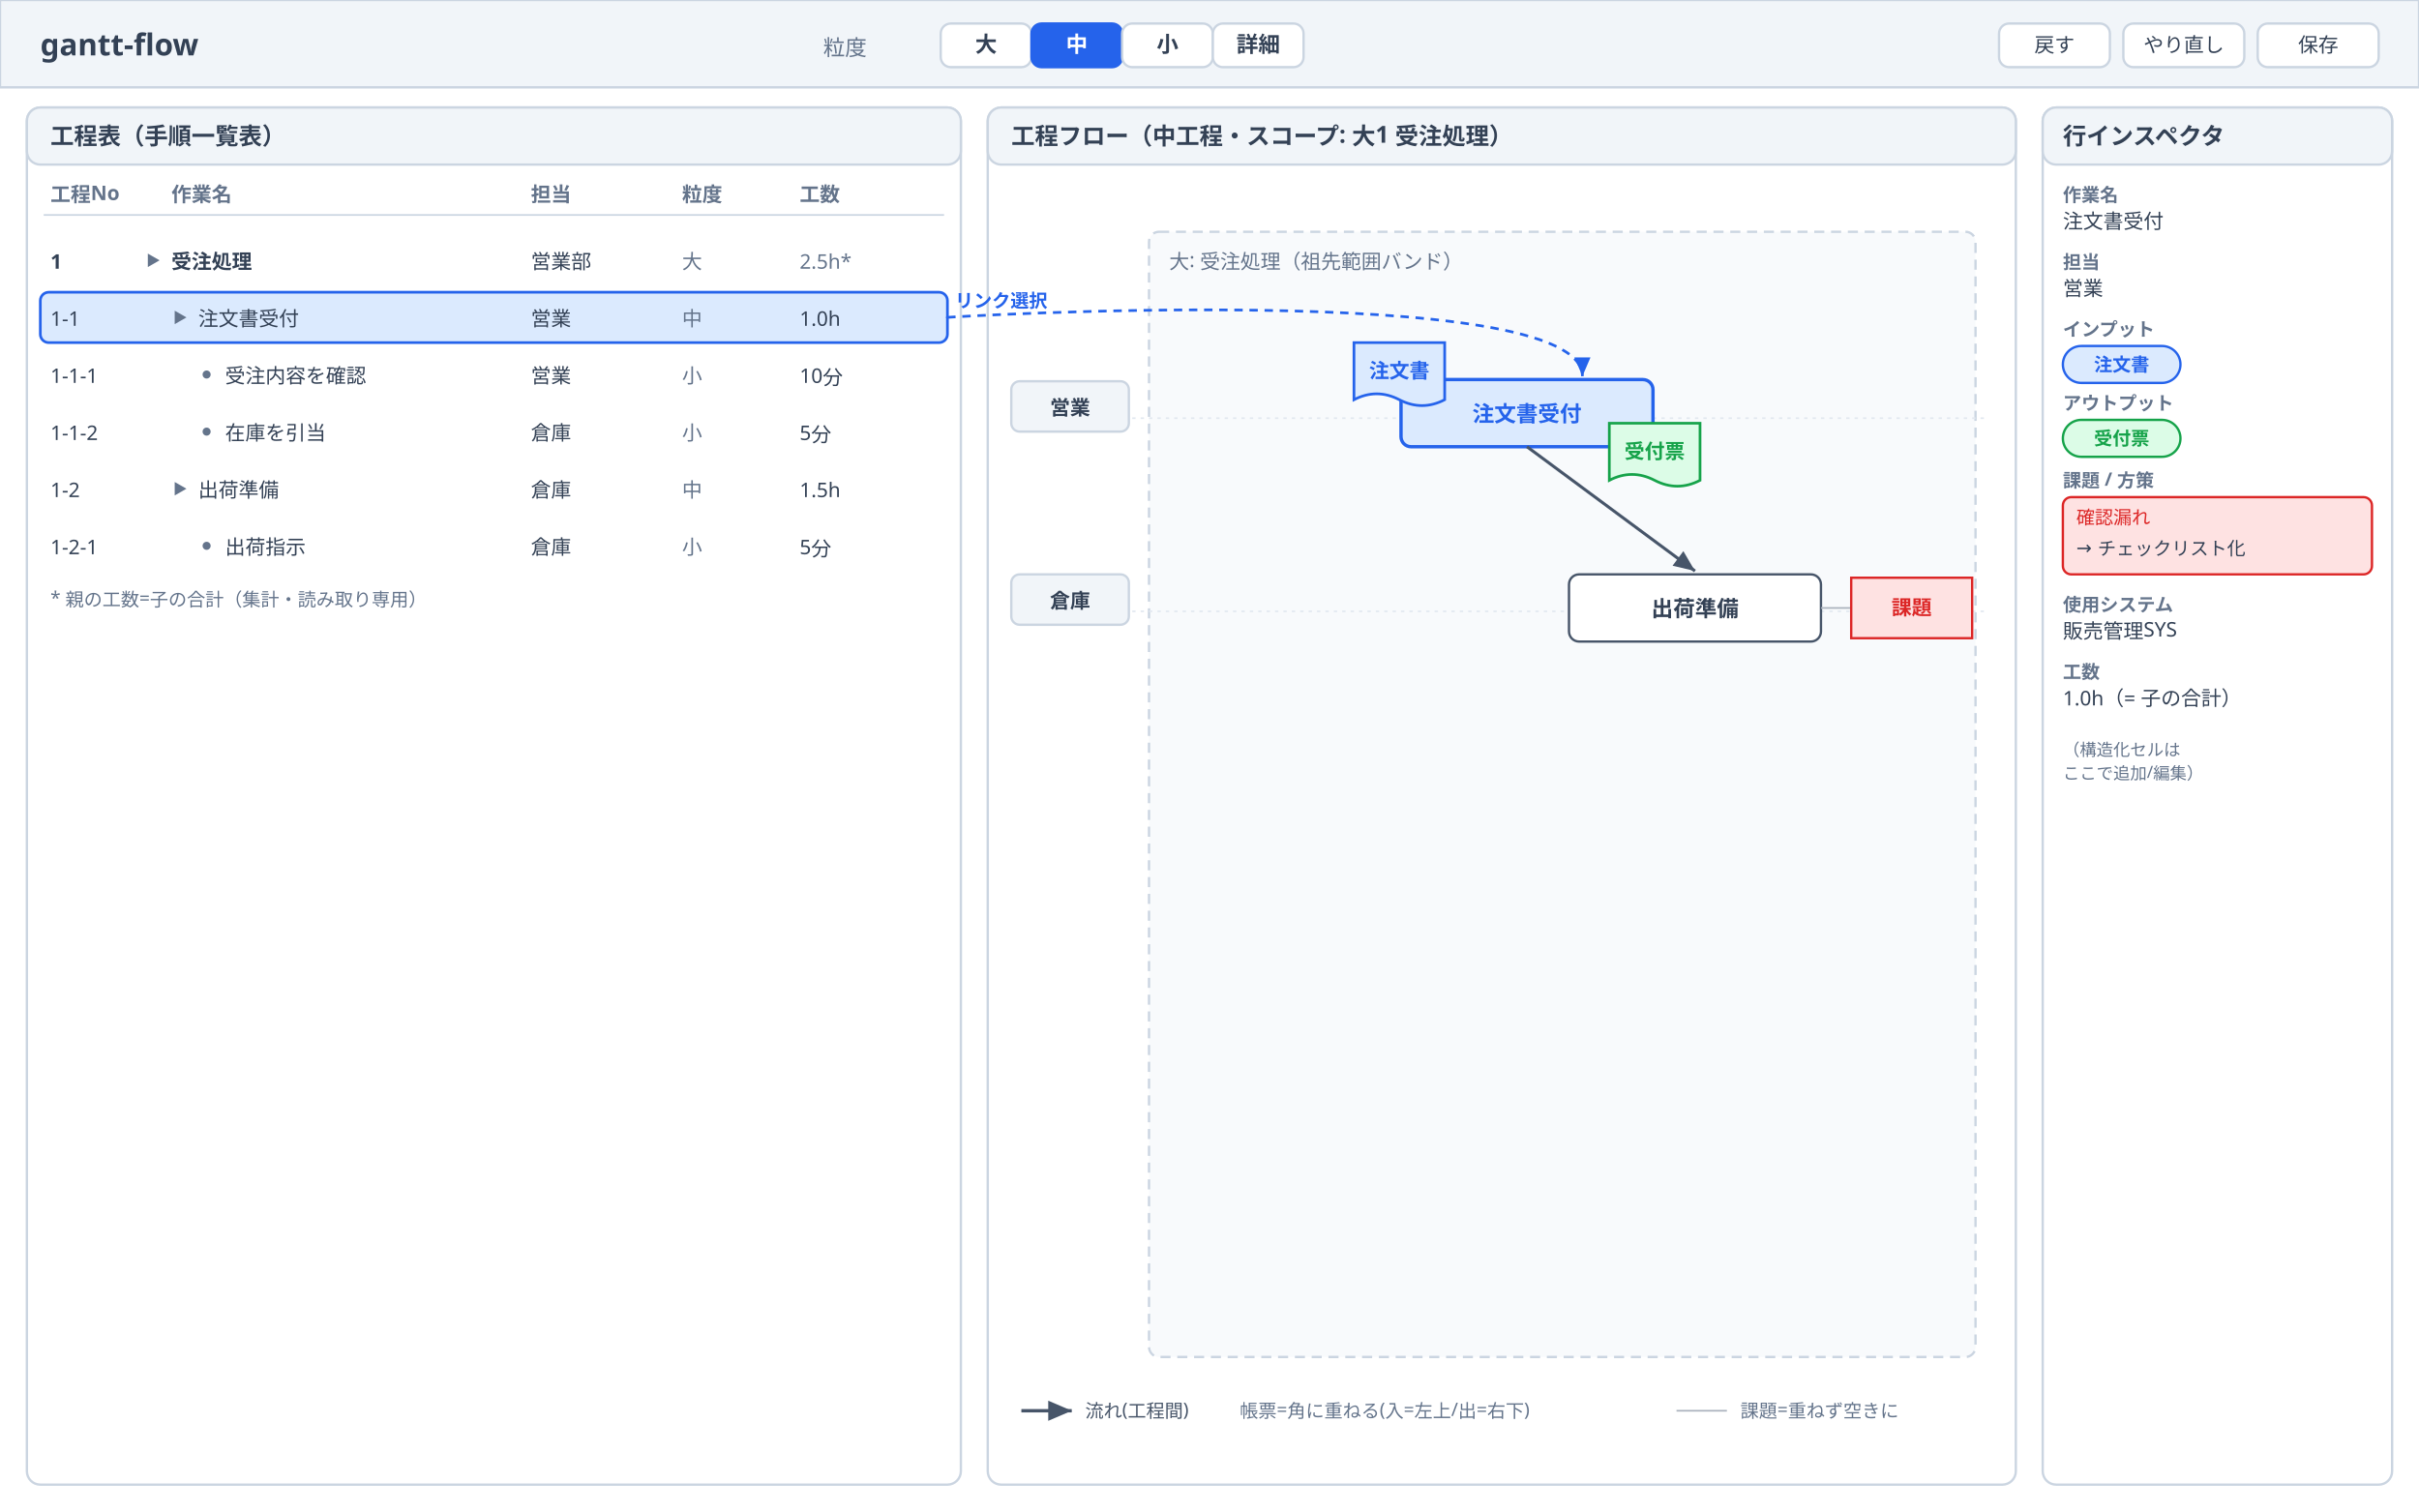
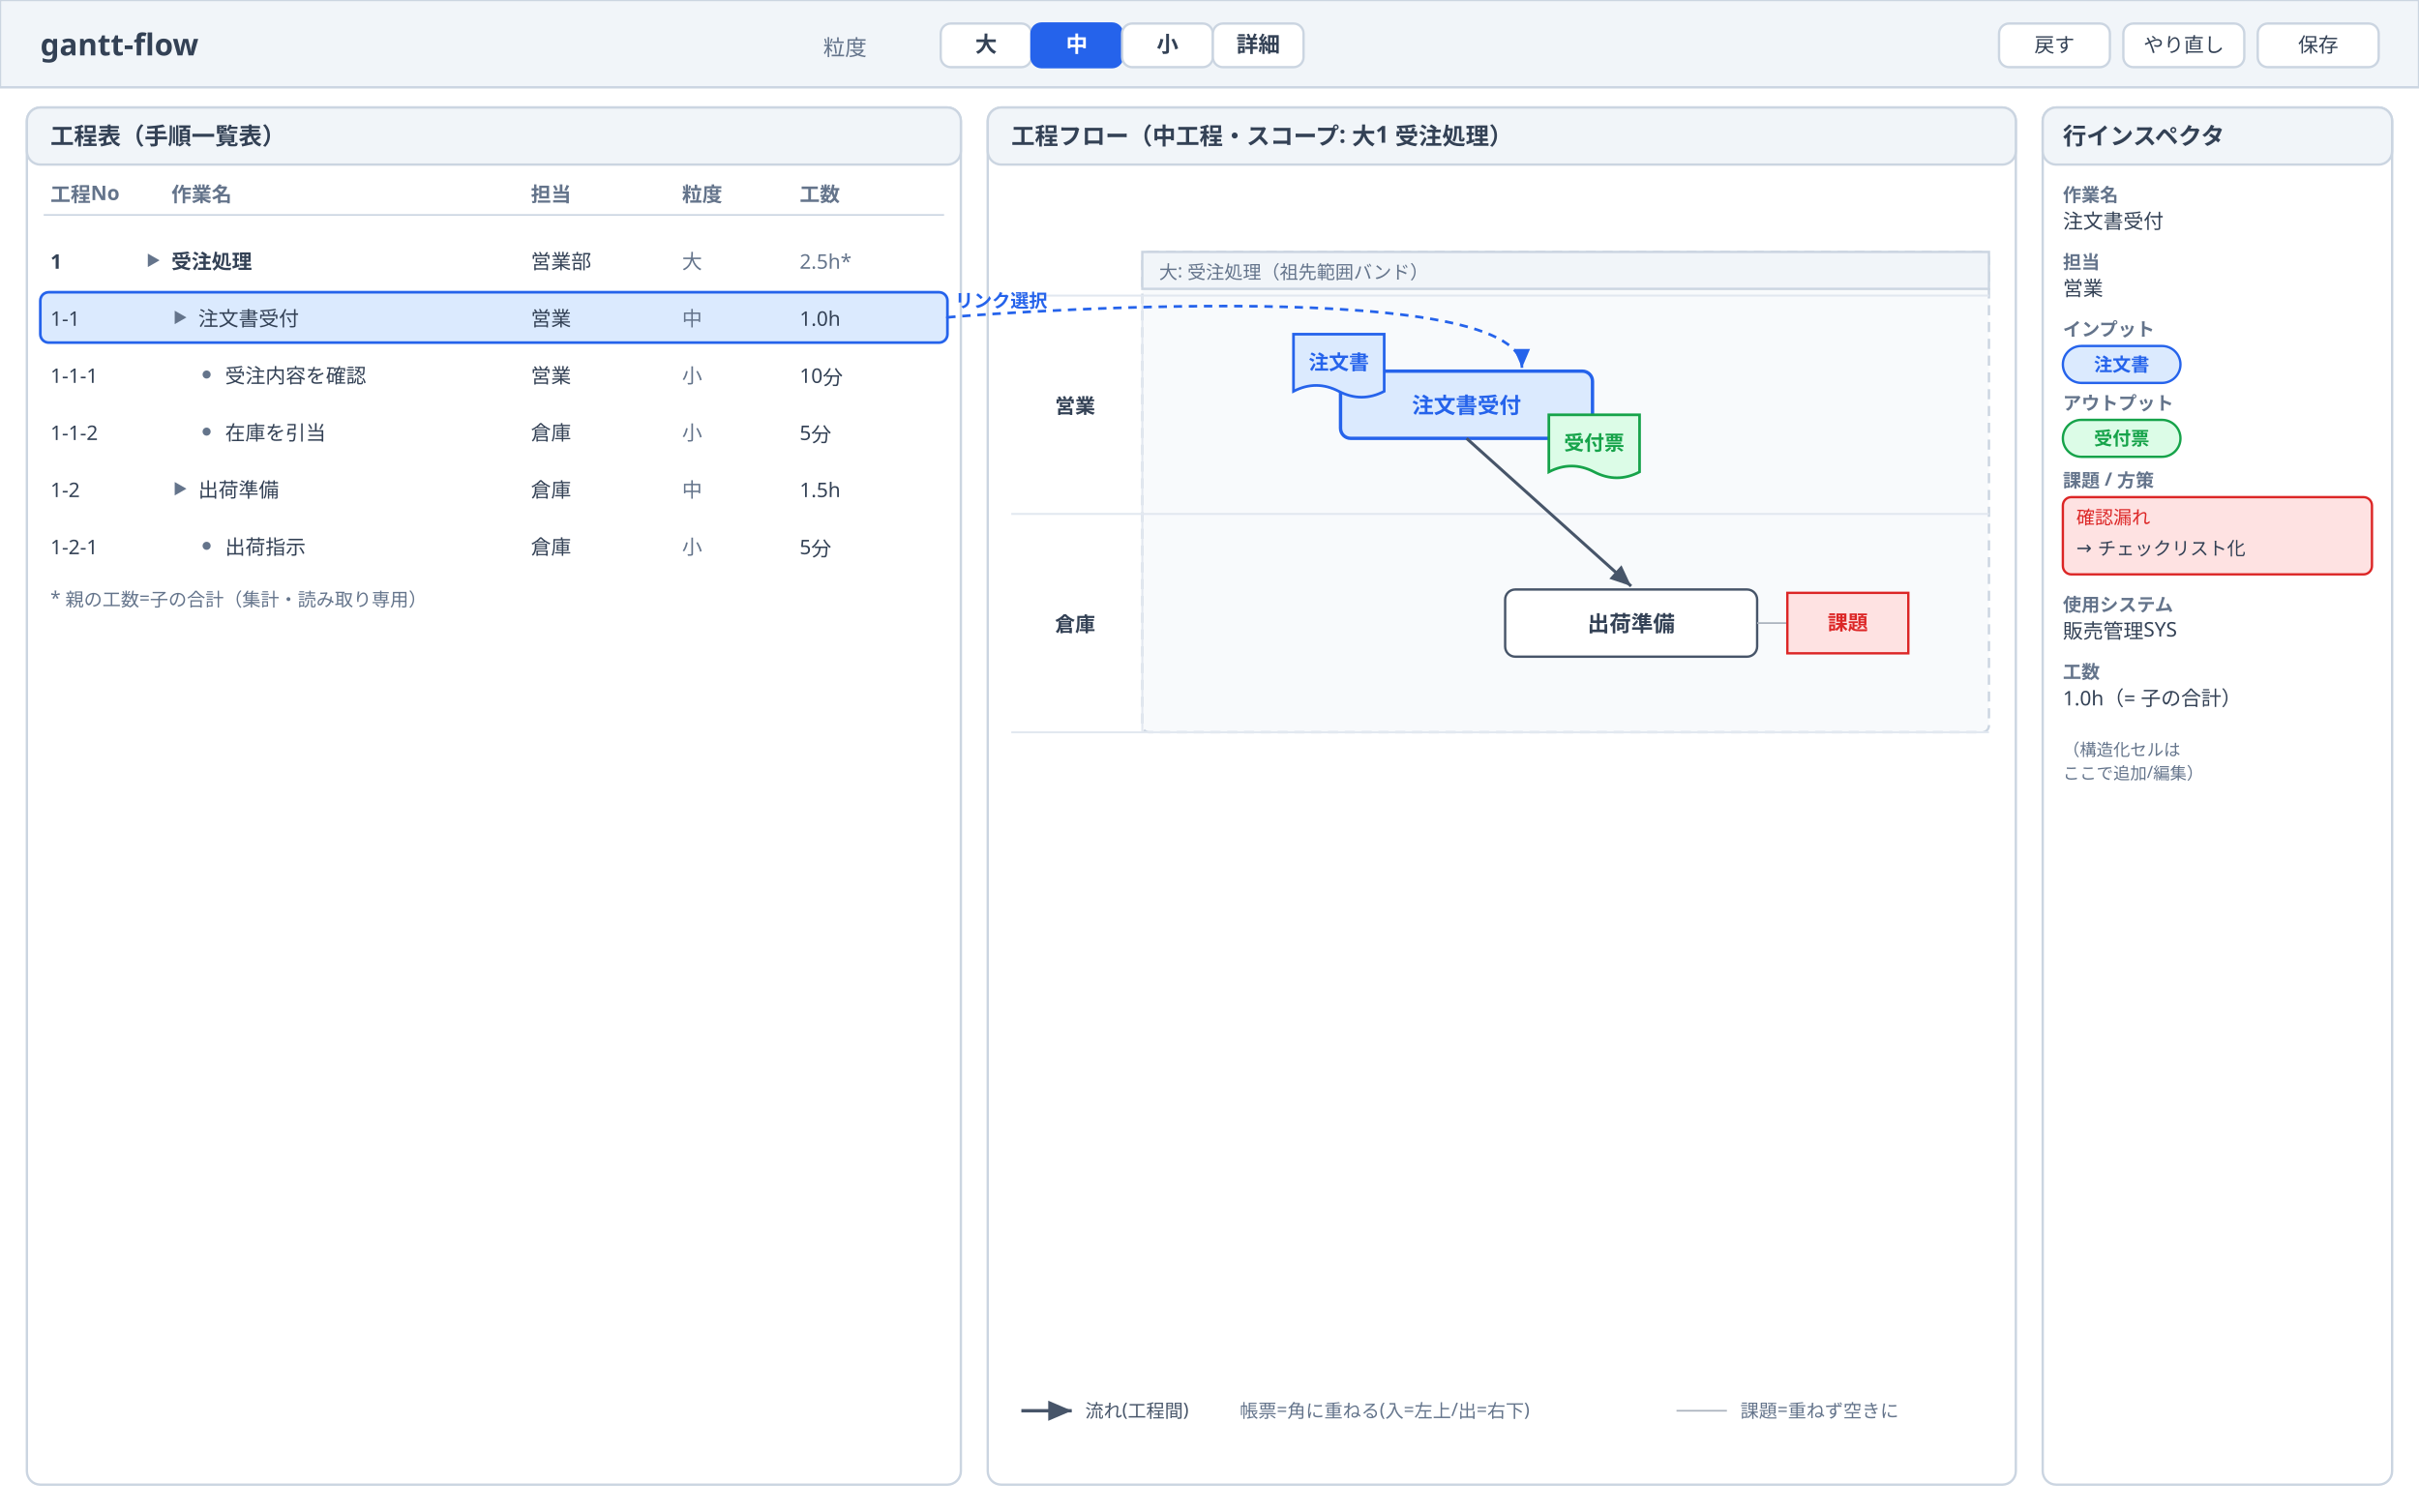
<svg xmlns="http://www.w3.org/2000/svg" width="1440" height="900" viewBox="0 0 1440 900">
  <defs>
    <marker id="arr" markerWidth="9" markerHeight="9" refX="7" refY="3" orient="auto" markerUnits="strokeWidth">
      <path d="M0,0 L7,3 L0,6 z" fill="#475569" />
    </marker>
    <marker id="arrB" markerWidth="9" markerHeight="9" refX="7" refY="3" orient="auto" markerUnits="strokeWidth">
      <path d="M0,0 L7,3 L0,6 z" fill="#2563eb" />
    </marker>
  </defs>
  <rect x="0" y="0" width="1440" height="900" rx="0" fill="#ffffff" stroke="#ffffff" stroke-width="1.4" />
  <rect x="0" y="0" width="1440" height="52" rx="0" fill="#f1f5f9" stroke="#cbd5e1" stroke-width="1.4" />
  <text x="24" y="33" font-family="IPAGothic, sans-serif" font-size="18" fill="#334155" font-weight="bold" text-anchor="start">gantt-flow</text>
  <text x="490" y="33" font-family="IPAGothic, sans-serif" font-size="13" fill="#64748b" font-weight="normal" text-anchor="start">粒度</text>
  <rect x="560" y="14" width="54" height="26" rx="6" fill="#ffffff" stroke="#cbd5e1" stroke-width="1.4" />
  <text x="587" y="31" font-family="IPAGothic, sans-serif" font-size="13" fill="#334155" font-weight="bold" text-anchor="middle">大</text>
  <rect x="614" y="14" width="54" height="26" rx="6" fill="#2563eb" stroke="#2563eb" stroke-width="1.4" />
  <text x="641" y="31" font-family="IPAGothic, sans-serif" font-size="13" fill="#ffffff" font-weight="bold" text-anchor="middle">中</text>
  <rect x="668" y="14" width="54" height="26" rx="6" fill="#ffffff" stroke="#cbd5e1" stroke-width="1.4" />
  <text x="695" y="31" font-family="IPAGothic, sans-serif" font-size="13" fill="#334155" font-weight="bold" text-anchor="middle">小</text>
  <rect x="722" y="14" width="54" height="26" rx="6" fill="#ffffff" stroke="#cbd5e1" stroke-width="1.4" />
  <text x="749" y="31" font-family="IPAGothic, sans-serif" font-size="13" fill="#334155" font-weight="bold" text-anchor="middle">詳細</text>
  <rect x="1344" y="14" width="72" height="26" rx="6" fill="#ffffff" stroke="#cbd5e1" stroke-width="1.4" />
  <text x="1380" y="31" font-family="IPAGothic, sans-serif" font-size="12" fill="#334155" font-weight="normal" text-anchor="middle">保存</text>
  <rect x="1190" y="14" width="66" height="26" rx="6" fill="#ffffff" stroke="#cbd5e1" stroke-width="1.4" />
  <text x="1223" y="31" font-family="IPAGothic, sans-serif" font-size="12" fill="#334155" font-weight="normal" text-anchor="middle">戻す</text>
  <rect x="1264" y="14" width="72" height="26" rx="6" fill="#ffffff" stroke="#cbd5e1" stroke-width="1.4" />
  <text x="1300" y="31" font-family="IPAGothic, sans-serif" font-size="12" fill="#334155" font-weight="normal" text-anchor="middle">やり直し</text>
  <rect x="16" y="64" width="556" height="820" rx="8" fill="#ffffff" stroke="#cbd5e1" stroke-width="1.4" />
  <rect x="16" y="64" width="556" height="34" rx="8" fill="#f1f5f9" stroke="#cbd5e1" stroke-width="1.4" />
  <text x="30" y="86" font-family="IPAGothic, sans-serif" font-size="14" fill="#334155" font-weight="bold" text-anchor="start">工程表（手順一覧表）</text>
  <text x="30" y="120" font-family="IPAGothic, sans-serif" font-size="12" fill="#64748b" font-weight="bold" text-anchor="start">工程No</text>
  <text x="102" y="120" font-family="IPAGothic, sans-serif" font-size="12" fill="#64748b" font-weight="bold" text-anchor="start">作業名</text>
  <text x="316" y="120" font-family="IPAGothic, sans-serif" font-size="12" fill="#64748b" font-weight="bold" text-anchor="start">担当</text>
  <text x="406" y="120" font-family="IPAGothic, sans-serif" font-size="12" fill="#64748b" font-weight="bold" text-anchor="start">粒度</text>
  <text x="476" y="120" font-family="IPAGothic, sans-serif" font-size="12" fill="#64748b" font-weight="bold" text-anchor="start">工数</text>
  <line x1="26" y1="128" x2="562" y2="128" stroke="#cbd5e1" stroke-width="1" />
  <text x="30" y="160" font-family="IPAGothic, sans-serif" font-size="12" fill="#334155" font-weight="bold" text-anchor="start">1</text>
  <polygon points="88,151 88,159 95,155" fill="#64748b" />
  <text x="102" y="160" font-family="IPAGothic, sans-serif" font-size="12" fill="#334155" font-weight="bold" text-anchor="start">受注処理</text>
  <text x="316" y="160" font-family="IPAGothic, sans-serif" font-size="12" fill="#334155" font-weight="normal" text-anchor="start">営業部</text>
  <text x="406" y="160" font-family="IPAGothic, sans-serif" font-size="12" fill="#64748b" font-weight="normal" text-anchor="start">大</text>
  <text x="476" y="160" font-family="IPAGothic, sans-serif" font-size="12" fill="#64748b" font-weight="normal" text-anchor="start">2.5h*</text>
  <rect x="24" y="174" width="540" height="30" rx="5" fill="#dbeafe" stroke="#2563eb" stroke-width="1.6" />
  <text x="30" y="194" font-family="IPAGothic, sans-serif" font-size="12" fill="#334155" font-weight="normal" text-anchor="start">1-1</text>
  <polygon points="104,185 104,193 111,189" fill="#64748b" />
  <text x="118" y="194" font-family="IPAGothic, sans-serif" font-size="12" fill="#334155" font-weight="normal" text-anchor="start">注文書受付</text>
  <text x="316" y="194" font-family="IPAGothic, sans-serif" font-size="12" fill="#334155" font-weight="normal" text-anchor="start">営業</text>
  <text x="406" y="194" font-family="IPAGothic, sans-serif" font-size="12" fill="#64748b" font-weight="normal" text-anchor="start">中</text>
  <text x="476" y="194" font-family="IPAGothic, sans-serif" font-size="12" fill="#334155" font-weight="normal" text-anchor="start">1.0h</text>
  <text x="30" y="228" font-family="IPAGothic, sans-serif" font-size="12" fill="#334155" font-weight="normal" text-anchor="start">1-1-1</text>
  <circle cx="123" cy="223" r="2.4" fill="#64748b" />
  <text x="134" y="228" font-family="IPAGothic, sans-serif" font-size="12" fill="#334155" font-weight="normal" text-anchor="start">受注内容を確認</text>
  <text x="316" y="228" font-family="IPAGothic, sans-serif" font-size="12" fill="#334155" font-weight="normal" text-anchor="start">営業</text>
  <text x="406" y="228" font-family="IPAGothic, sans-serif" font-size="12" fill="#64748b" font-weight="normal" text-anchor="start">小</text>
  <text x="476" y="228" font-family="IPAGothic, sans-serif" font-size="12" fill="#334155" font-weight="normal" text-anchor="start">10分</text>
  <text x="30" y="262" font-family="IPAGothic, sans-serif" font-size="12" fill="#334155" font-weight="normal" text-anchor="start">1-1-2</text>
  <circle cx="123" cy="257" r="2.4" fill="#64748b" />
  <text x="134" y="262" font-family="IPAGothic, sans-serif" font-size="12" fill="#334155" font-weight="normal" text-anchor="start">在庫を引当</text>
  <text x="316" y="262" font-family="IPAGothic, sans-serif" font-size="12" fill="#334155" font-weight="normal" text-anchor="start">倉庫</text>
  <text x="406" y="262" font-family="IPAGothic, sans-serif" font-size="12" fill="#64748b" font-weight="normal" text-anchor="start">小</text>
  <text x="476" y="262" font-family="IPAGothic, sans-serif" font-size="12" fill="#334155" font-weight="normal" text-anchor="start">5分</text>
  <text x="30" y="296" font-family="IPAGothic, sans-serif" font-size="12" fill="#334155" font-weight="normal" text-anchor="start">1-2</text>
  <polygon points="104,287 104,295 111,291" fill="#64748b" />
  <text x="118" y="296" font-family="IPAGothic, sans-serif" font-size="12" fill="#334155" font-weight="normal" text-anchor="start">出荷準備</text>
  <text x="316" y="296" font-family="IPAGothic, sans-serif" font-size="12" fill="#334155" font-weight="normal" text-anchor="start">倉庫</text>
  <text x="406" y="296" font-family="IPAGothic, sans-serif" font-size="12" fill="#64748b" font-weight="normal" text-anchor="start">中</text>
  <text x="476" y="296" font-family="IPAGothic, sans-serif" font-size="12" fill="#334155" font-weight="normal" text-anchor="start">1.5h</text>
  <text x="30" y="330" font-family="IPAGothic, sans-serif" font-size="12" fill="#334155" font-weight="normal" text-anchor="start">1-2-1</text>
  <circle cx="123" cy="325" r="2.4" fill="#64748b" />
  <text x="134" y="330" font-family="IPAGothic, sans-serif" font-size="12" fill="#334155" font-weight="normal" text-anchor="start">出荷指示</text>
  <text x="316" y="330" font-family="IPAGothic, sans-serif" font-size="12" fill="#334155" font-weight="normal" text-anchor="start">倉庫</text>
  <text x="406" y="330" font-family="IPAGothic, sans-serif" font-size="12" fill="#64748b" font-weight="normal" text-anchor="start">小</text>
  <text x="476" y="330" font-family="IPAGothic, sans-serif" font-size="12" fill="#334155" font-weight="normal" text-anchor="start">5分</text>
  <text x="30" y="360" font-family="IPAGothic, sans-serif" font-size="11" fill="#64748b" font-weight="normal" text-anchor="start">* 親の工数=子の合計（集計・読み取り専用）</text>
  <rect x="588" y="64" width="612" height="820" rx="8" fill="#ffffff" stroke="#cbd5e1" stroke-width="1.4" />
  <rect x="588" y="64" width="612" height="34" rx="8" fill="#f1f5f9" stroke="#cbd5e1" stroke-width="1.4" />
  <text x="602" y="86" font-family="IPAGothic, sans-serif" font-size="14" fill="#334155" font-weight="bold" text-anchor="start">工程フロー（中工程・スコープ: 大1 受注処理）</text>
-   <rect x="684" y="138" width="492" height="670" rx="6" fill="#f8fafc" stroke="#cbd5e1" stroke-width="1.4" stroke-dasharray="6 4" />
-   <text x="696" y="160" font-family="IPAGothic, sans-serif" font-size="12" fill="#64748b" font-weight="normal" text-anchor="start">大: 受注処理（祖先範囲バンド）</text>
-   <line x1="604" y1="249" x2="1184" y2="249" stroke="#e2e8f0" stroke-width="1" stroke-dasharray="2 3" />
-   <rect x="602" y="227" width="70" height="30" rx="5" fill="#f1f5f9" stroke="#cbd5e1" stroke-width="1.4" />
-   <text x="637" y="247" font-family="IPAGothic, sans-serif" font-size="12" fill="#334155" font-weight="bold" text-anchor="middle">営業</text>
-   <line x1="604" y1="364" x2="1184" y2="364" stroke="#e2e8f0" stroke-width="1" stroke-dasharray="2 3" />
-   <rect x="602" y="342" width="70" height="30" rx="5" fill="#f1f5f9" stroke="#cbd5e1" stroke-width="1.4" />
-   <text x="637" y="362" font-family="IPAGothic, sans-serif" font-size="12" fill="#334155" font-weight="bold" text-anchor="middle">倉庫</text>
-   <rect x="834" y="226" width="150" height="40" rx="6" fill="#dbeafe" stroke="#2563eb" stroke-width="2" />
-   <text x="909" y="251" font-family="IPAGothic, sans-serif" font-size="13" fill="#2563eb" font-weight="bold" text-anchor="middle">注文書受付</text>
-   <path d="M806,204 h54 v34 q-13.5,7 -27.0,0 q-13.5,-7 -27.0,0 z" fill="#dbeafe" stroke="#2563eb" stroke-width="1.6" />
-   <text x="833.0" y="225.0" font-family="IPAGothic, sans-serif" font-size="12" fill="#2563eb" font-weight="bold" text-anchor="middle">注文書</text>
-   <path d="M958,252 h54 v34 q-13.5,7 -27.0,0 q-13.5,-7 -27.0,0 z" fill="#dcfce7" stroke="#16a34a" stroke-width="1.6" />
-   <text x="985.0" y="273.0" font-family="IPAGothic, sans-serif" font-size="12" fill="#16a34a" font-weight="bold" text-anchor="middle">受付票</text>
-   <line x1="909" y1="266" x2="1009" y2="340" stroke="#475569" stroke-width="1.8" marker-end="url(#arr)" />
-   <rect x="934" y="342" width="150" height="40" rx="6" fill="#ffffff" stroke="#475569" stroke-width="1.4" />
-   <text x="1009" y="367" font-family="IPAGothic, sans-serif" font-size="13" fill="#334155" font-weight="bold" text-anchor="middle">出荷準備</text>
-   <line x1="1084" y1="362" x2="1102" y2="362" stroke="#aab2bd" stroke-width="1.0" />
-   <rect x="1102" y="344" width="72" height="36" rx="0" fill="#fee2e2" stroke="#dc2626" stroke-width="1.4" />
-   <text x="1138" y="366" font-family="IPAGothic, sans-serif" font-size="12" fill="#dc2626" font-weight="bold" text-anchor="middle">課題</text>
+   <rect x="680" y="150" width="504" height="286" rx="4" fill="#f8fafc" stroke="#cbd5e1" stroke-width="1.4" stroke-dasharray="6 4" />
+   <rect x="680" y="150" width="504" height="22" rx="0" fill="#f1f5f9" stroke="#cbd5e1" stroke-width="1.4" />
+   <text x="690" y="166" font-family="IPAGothic, sans-serif" font-size="11" fill="#64748b" font-weight="normal" text-anchor="start">大: 受注処理（祖先範囲バンド）</text>
+   <line x1="602" y1="176" x2="1184" y2="176" stroke="#e2e8f0" stroke-width="1.2" />
+   <line x1="602" y1="306" x2="1184" y2="306" stroke="#e2e8f0" stroke-width="1.2" />
+   <line x1="602" y1="436" x2="1184" y2="436" stroke="#e2e8f0" stroke-width="1.2" />
+   <line x1="680" y1="176" x2="680" y2="436" stroke="#e2e8f0" stroke-width="1.2" />
+   <text x="640" y="246.0" font-family="IPAGothic, sans-serif" font-size="12" fill="#334155" font-weight="bold" text-anchor="middle">営業</text>
+   <text x="640" y="376.0" font-family="IPAGothic, sans-serif" font-size="12" fill="#334155" font-weight="bold" text-anchor="middle">倉庫</text>
+   <rect x="798" y="221" width="150" height="40" rx="6" fill="#dbeafe" stroke="#2563eb" stroke-width="2" />
+   <text x="873" y="246" font-family="IPAGothic, sans-serif" font-size="13" fill="#2563eb" font-weight="bold" text-anchor="middle">注文書受付</text>
+   <path d="M770,199 h54 v34 q-13.5,7 -27.0,0 q-13.5,-7 -27.0,0 z" fill="#dbeafe" stroke="#2563eb" stroke-width="1.6" />
+   <text x="797.0" y="220.0" font-family="IPAGothic, sans-serif" font-size="12" fill="#2563eb" font-weight="bold" text-anchor="middle">注文書</text>
+   <path d="M922,247 h54 v34 q-13.5,7 -27.0,0 q-13.5,-7 -27.0,0 z" fill="#dcfce7" stroke="#16a34a" stroke-width="1.6" />
+   <text x="949.0" y="268.0" font-family="IPAGothic, sans-serif" font-size="12" fill="#16a34a" font-weight="bold" text-anchor="middle">受付票</text>
+   <line x1="873" y1="261" x2="971" y2="349" stroke="#475569" stroke-width="1.8" marker-end="url(#arr)" />
+   <rect x="896" y="351" width="150" height="40" rx="6" fill="#ffffff" stroke="#475569" stroke-width="1.4" />
+   <text x="971" y="376" font-family="IPAGothic, sans-serif" font-size="13" fill="#334155" font-weight="bold" text-anchor="middle">出荷準備</text>
+   <line x1="1046" y1="371" x2="1064" y2="371" stroke="#aab2bd" stroke-width="1.0" />
+   <rect x="1064" y="353" width="72" height="36" rx="0" fill="#fee2e2" stroke="#dc2626" stroke-width="1.4" />
+   <text x="1100" y="375" font-family="IPAGothic, sans-serif" font-size="12" fill="#dc2626" font-weight="bold" text-anchor="middle">課題</text>
  <line x1="608" y1="840" x2="638" y2="840" stroke="#475569" stroke-width="2" marker-end="url(#arr)" />
  <text x="646" y="844" font-family="IPAGothic, sans-serif" font-size="11" fill="#475569" font-weight="normal" text-anchor="start">流れ(工程間)</text>
  <text x="738" y="844" font-family="IPAGothic, sans-serif" font-size="11" fill="#64748b" font-weight="normal" text-anchor="start">帳票=角に重ねる(入=左上/出=右下)</text>
  <line x1="998" y1="840" x2="1028" y2="840" stroke="#aab2bd" stroke-width="1.0" />
  <text x="1036" y="844" font-family="IPAGothic, sans-serif" font-size="11" fill="#64748b" font-weight="normal" text-anchor="start">課題=重ねず空きに</text>
-   <path d="M564,189.0 C558,189.0 942,166 942,224" fill="none" stroke="#2563eb" stroke-width="1.6" stroke-dasharray="5 4" marker-end="url(#arrB)" />
+   <path d="M564,189.0 C558,189.0 906,161 906,219" fill="none" stroke="#2563eb" stroke-width="1.6" stroke-dasharray="5 4" marker-end="url(#arrB)" />
  <text x="596" y="183.0" font-family="IPAGothic, sans-serif" font-size="11" fill="#2563eb" font-weight="bold" text-anchor="middle">リンク選択</text>
  <rect x="1216" y="64" width="208" height="820" rx="8" fill="#ffffff" stroke="#cbd5e1" stroke-width="1.4" />
  <rect x="1216" y="64" width="208" height="34" rx="8" fill="#f1f5f9" stroke="#cbd5e1" stroke-width="1.4" />
  <text x="1228" y="86" font-family="IPAGothic, sans-serif" font-size="14" fill="#334155" font-weight="bold" text-anchor="start">行インスペクタ</text>
  <text x="1228" y="120" font-family="IPAGothic, sans-serif" font-size="11" fill="#64748b" font-weight="bold" text-anchor="start">作業名</text>
  <text x="1228" y="136" font-family="IPAGothic, sans-serif" font-size="12" fill="#334155" font-weight="normal" text-anchor="start">注文書受付</text>
  <text x="1228" y="160" font-family="IPAGothic, sans-serif" font-size="11" fill="#64748b" font-weight="bold" text-anchor="start">担当</text>
  <text x="1228" y="176" font-family="IPAGothic, sans-serif" font-size="12" fill="#334155" font-weight="normal" text-anchor="start">営業</text>
  <text x="1228" y="200" font-family="IPAGothic, sans-serif" font-size="11" fill="#64748b" font-weight="bold" text-anchor="start">インプット</text>
  <rect x="1228" y="206" width="70" height="22" rx="11.0" fill="#dbeafe" stroke="#2563eb" stroke-width="1.4" />
  <text x="1263.0" y="221.0" font-family="IPAGothic, sans-serif" font-size="11" fill="#2563eb" font-weight="bold" text-anchor="middle">注文書</text>
  <text x="1228" y="244" font-family="IPAGothic, sans-serif" font-size="11" fill="#64748b" font-weight="bold" text-anchor="start">アウトプット</text>
  <rect x="1228" y="250" width="70" height="22" rx="11.0" fill="#dcfce7" stroke="#16a34a" stroke-width="1.4" />
  <text x="1263.0" y="265.0" font-family="IPAGothic, sans-serif" font-size="11" fill="#16a34a" font-weight="bold" text-anchor="middle">受付票</text>
  <text x="1228" y="290" font-family="IPAGothic, sans-serif" font-size="11" fill="#64748b" font-weight="bold" text-anchor="start">課題 / 方策</text>
  <rect x="1228" y="296" width="184" height="46" rx="5" fill="#fee2e2" stroke="#dc2626" stroke-width="1.4" />
  <text x="1236" y="312" font-family="IPAGothic, sans-serif" font-size="11" fill="#dc2626" font-weight="normal" text-anchor="start">確認漏れ</text>
  <text x="1236" y="330" font-family="IPAGothic, sans-serif" font-size="11" fill="#334155" font-weight="normal" text-anchor="start">→ チェックリスト化</text>
  <text x="1228" y="364" font-family="IPAGothic, sans-serif" font-size="11" fill="#64748b" font-weight="bold" text-anchor="start">使用システム</text>
  <text x="1228" y="380" font-family="IPAGothic, sans-serif" font-size="12" fill="#334155" font-weight="normal" text-anchor="start">販売管理SYS</text>
  <text x="1228" y="404" font-family="IPAGothic, sans-serif" font-size="11" fill="#64748b" font-weight="bold" text-anchor="start">工数</text>
  <text x="1228" y="420" font-family="IPAGothic, sans-serif" font-size="12" fill="#334155" font-weight="normal" text-anchor="start">1.0h（= 子の合計）</text>
  <text x="1228" y="450" font-family="IPAGothic, sans-serif" font-size="10" fill="#64748b" font-weight="normal" text-anchor="start">（構造化セルは</text>
  <text x="1228" y="464" font-family="IPAGothic, sans-serif" font-size="10" fill="#64748b" font-weight="normal" text-anchor="start"> ここで追加/編集）</text>
</svg>
